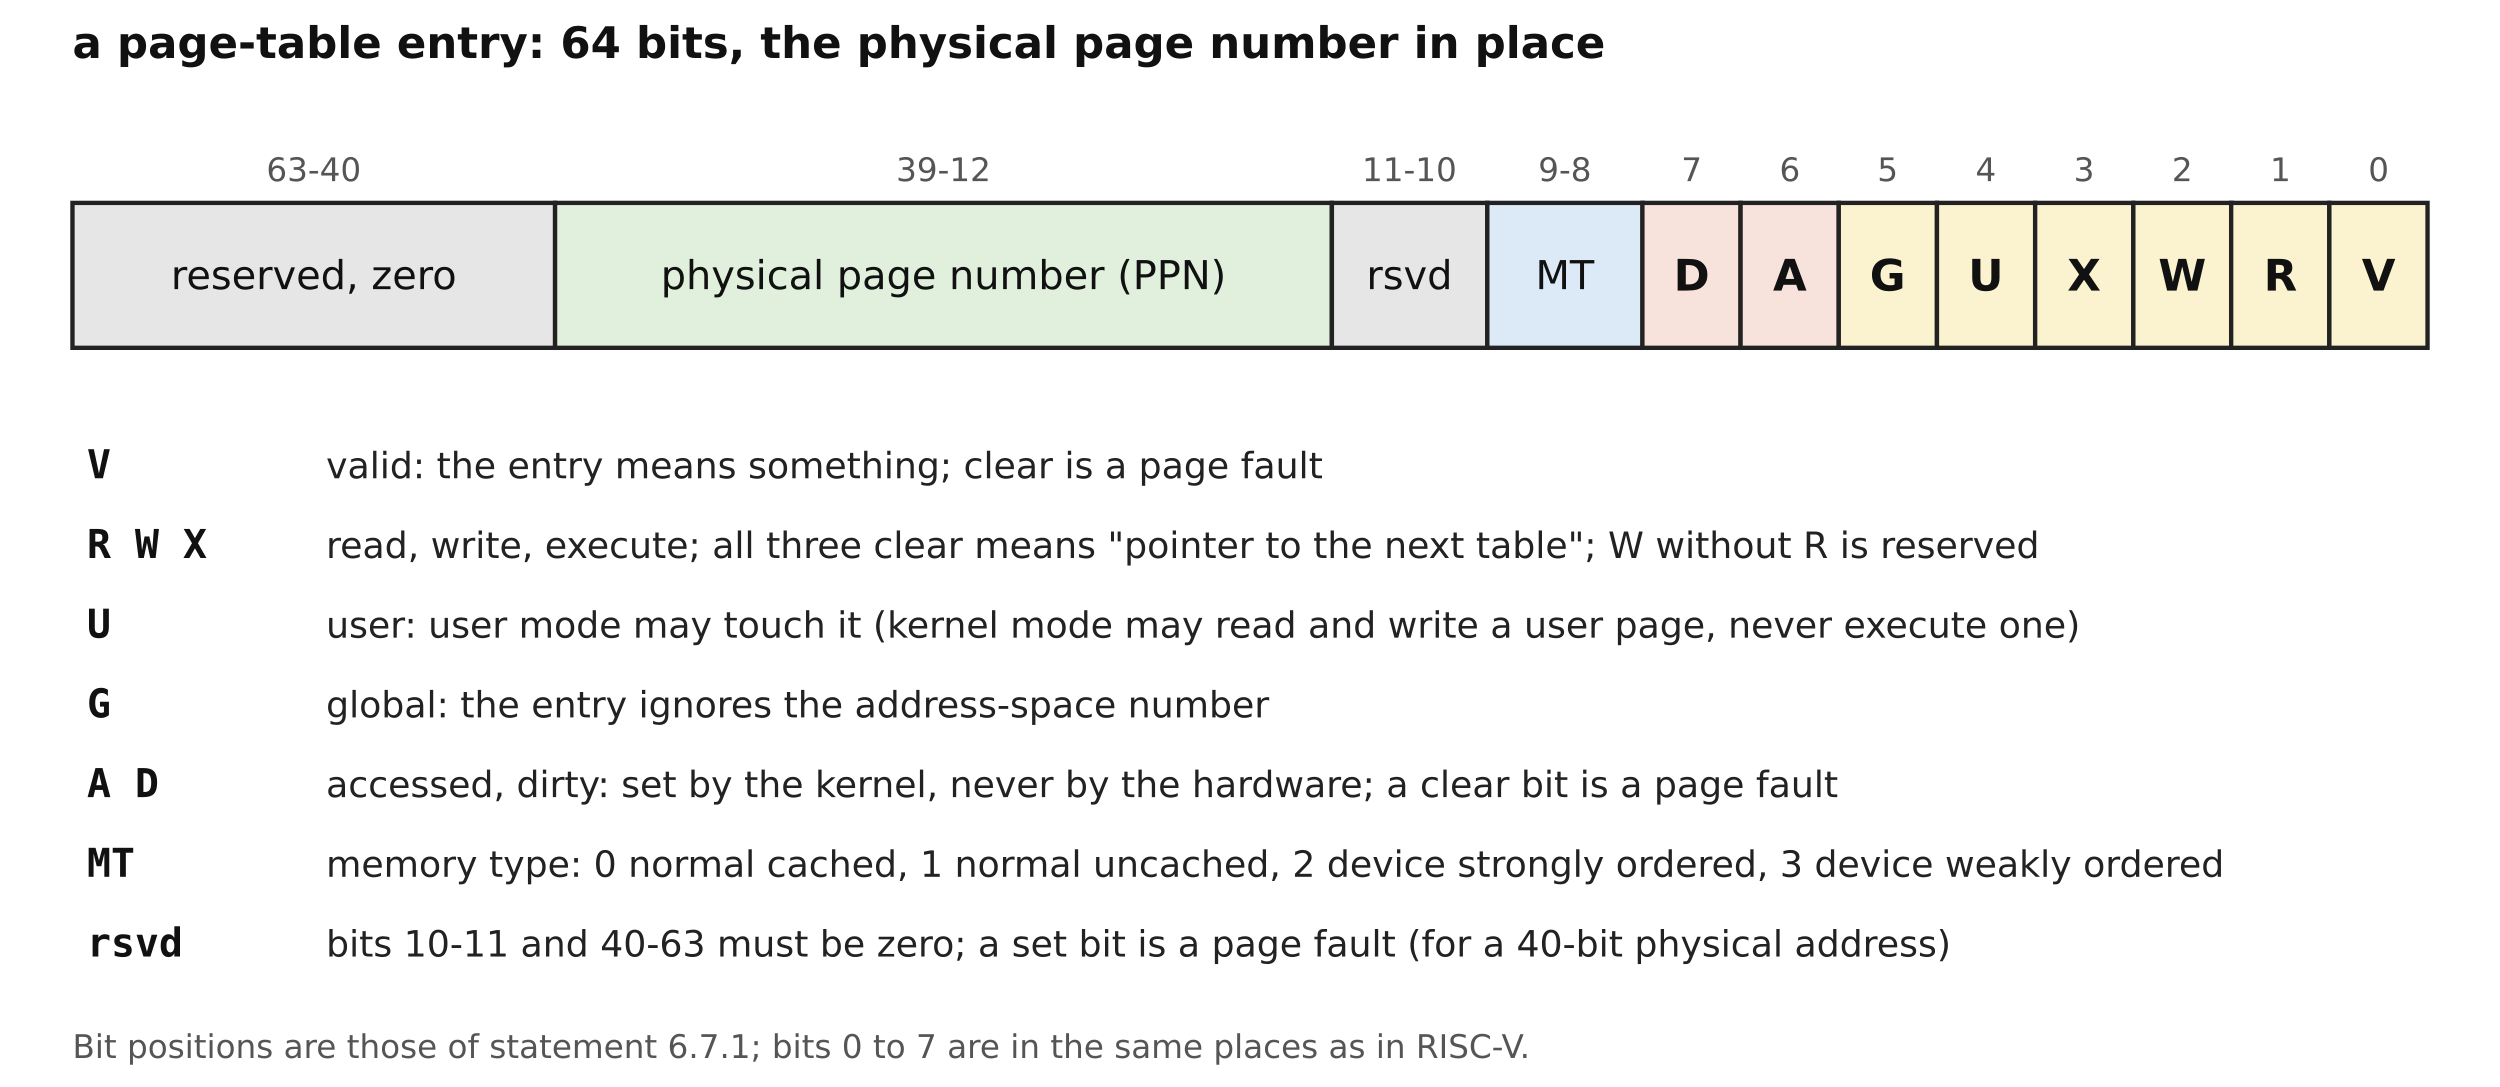
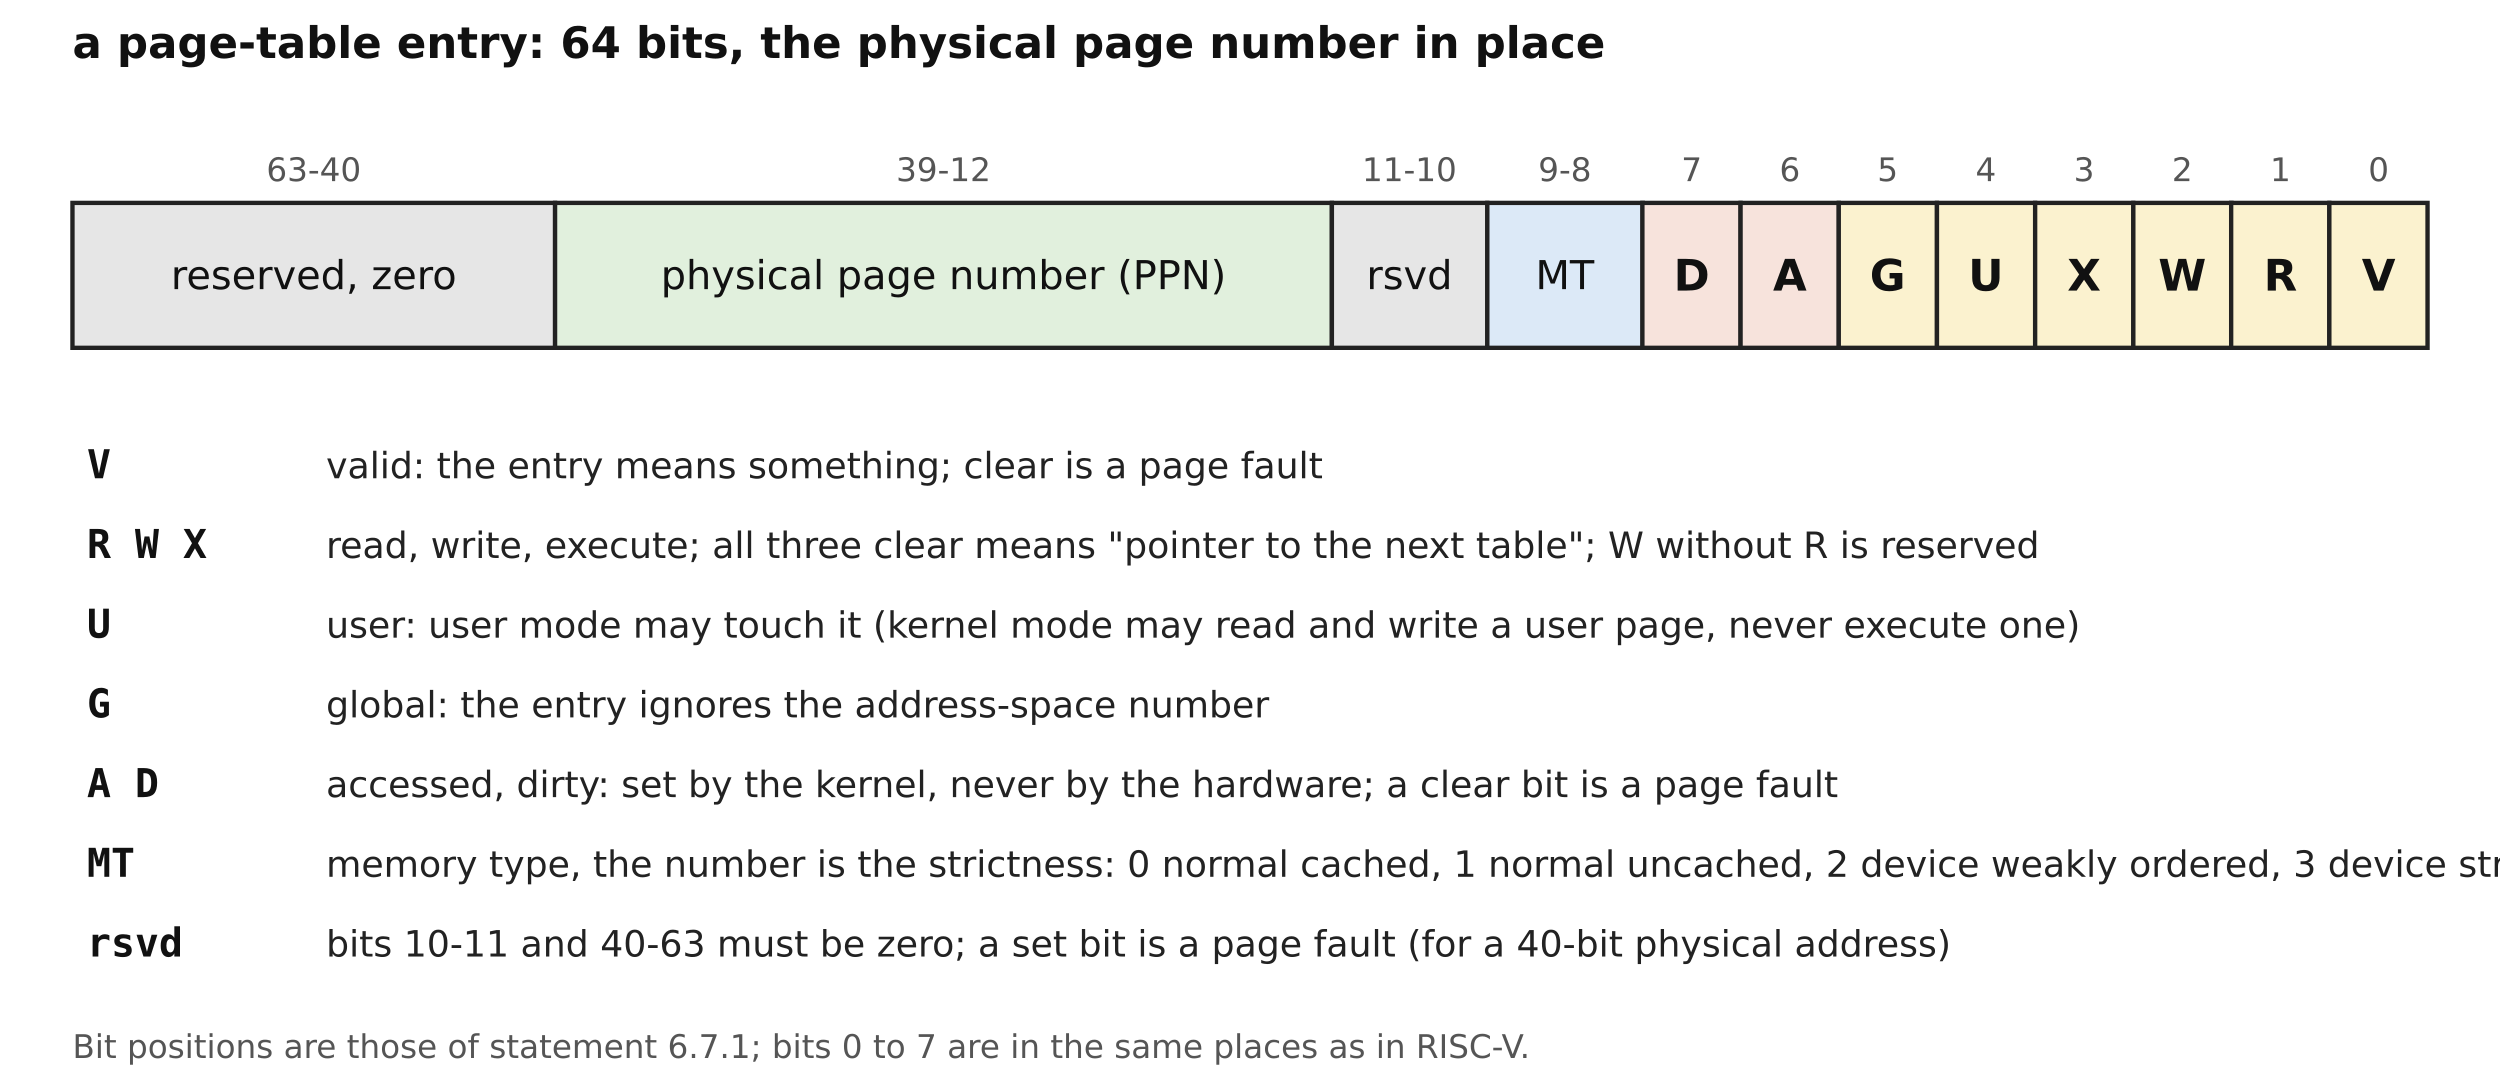
<svg xmlns="http://www.w3.org/2000/svg" width="690" height="300" viewBox="0 0 690 300" font-family="DejaVu Sans, sans-serif">
  <text x="20.0" y="16.0" font-size="12" text-anchor="start" fill="#111" font-family="DejaVu Sans, sans-serif" font-weight="bold">a page-table entry: 64 bits, the physical page number in place</text>
  <rect x="20.0" y="56.0" width="133.2" height="40.0" fill="#e6e6e6" stroke="#222" stroke-width="1.2" />
  <text x="86.6" y="79.8" font-size="11" text-anchor="middle" fill="#111" font-family="DejaVu Sans, sans-serif">reserved, zero</text>
  <text x="86.6" y="50.0" font-size="9" text-anchor="middle" fill="#555" font-family="DejaVu Sans, sans-serif">63-40</text>
  <rect x="153.2" y="56.0" width="214.4" height="40.0" fill="#e1f0dd" stroke="#222" stroke-width="1.2" />
  <text x="260.4" y="79.8" font-size="11" text-anchor="middle" fill="#111" font-family="DejaVu Sans, sans-serif">physical page number (PPN)</text>
  <text x="260.4" y="50.0" font-size="9" text-anchor="middle" fill="#555" font-family="DejaVu Sans, sans-serif">39-12</text>
  <rect x="367.6" y="56.0" width="42.9" height="40.0" fill="#e6e6e6" stroke="#222" stroke-width="1.2" />
  <text x="389.0" y="79.8" font-size="11" text-anchor="middle" fill="#111" font-family="DejaVu Sans, sans-serif">rsvd</text>
  <text x="389.0" y="50.0" font-size="9" text-anchor="middle" fill="#555" font-family="DejaVu Sans, sans-serif">11-10</text>
  <rect x="410.5" y="56.0" width="42.9" height="40.0" fill="#dce9f7" stroke="#222" stroke-width="1.2" />
  <text x="431.9" y="79.8" font-size="11" text-anchor="middle" fill="#111" font-family="DejaVu Sans, sans-serif">MT</text>
  <text x="431.9" y="50.0" font-size="9" text-anchor="middle" fill="#555" font-family="DejaVu Sans, sans-serif">9-8</text>
  <rect x="453.3" y="56.0" width="27.1" height="40.0" fill="#f7e3dc" stroke="#222" stroke-width="1.2" />
  <text x="466.9" y="80.2" font-size="12" text-anchor="middle" fill="#111" font-family="DejaVu Sans, sans-serif" font-weight="bold">D</text>
  <text x="466.9" y="50.0" font-size="9" text-anchor="middle" fill="#555" font-family="DejaVu Sans, sans-serif">7</text>
  <rect x="480.4" y="56.0" width="27.1" height="40.0" fill="#f7e3dc" stroke="#222" stroke-width="1.2" />
  <text x="494.0" y="80.2" font-size="12" text-anchor="middle" fill="#111" font-family="DejaVu Sans, sans-serif" font-weight="bold">A</text>
  <text x="494.0" y="50.0" font-size="9" text-anchor="middle" fill="#555" font-family="DejaVu Sans, sans-serif">6</text>
  <rect x="507.5" y="56.0" width="27.1" height="40.0" fill="#fbf2cf" stroke="#222" stroke-width="1.2" />
  <text x="521.0" y="80.2" font-size="12" text-anchor="middle" fill="#111" font-family="DejaVu Sans, sans-serif" font-weight="bold">G</text>
  <text x="521.0" y="50.0" font-size="9" text-anchor="middle" fill="#555" font-family="DejaVu Sans, sans-serif">5</text>
  <rect x="534.6" y="56.0" width="27.1" height="40.0" fill="#fbf2cf" stroke="#222" stroke-width="1.2" />
  <text x="548.1" y="80.2" font-size="12" text-anchor="middle" fill="#111" font-family="DejaVu Sans, sans-serif" font-weight="bold">U</text>
  <text x="548.1" y="50.0" font-size="9" text-anchor="middle" fill="#555" font-family="DejaVu Sans, sans-serif">4</text>
  <rect x="561.7" y="56.0" width="27.1" height="40.0" fill="#fbf2cf" stroke="#222" stroke-width="1.2" />
  <text x="575.2" y="80.2" font-size="12" text-anchor="middle" fill="#111" font-family="DejaVu Sans, sans-serif" font-weight="bold">X</text>
  <text x="575.2" y="50.0" font-size="9" text-anchor="middle" fill="#555" font-family="DejaVu Sans, sans-serif">3</text>
  <rect x="588.8" y="56.0" width="27.1" height="40.0" fill="#fbf2cf" stroke="#222" stroke-width="1.2" />
  <text x="602.3" y="80.2" font-size="12" text-anchor="middle" fill="#111" font-family="DejaVu Sans, sans-serif" font-weight="bold">W</text>
  <text x="602.3" y="50.0" font-size="9" text-anchor="middle" fill="#555" font-family="DejaVu Sans, sans-serif">2</text>
  <rect x="615.8" y="56.0" width="27.1" height="40.0" fill="#fbf2cf" stroke="#222" stroke-width="1.2" />
  <text x="629.4" y="80.2" font-size="12" text-anchor="middle" fill="#111" font-family="DejaVu Sans, sans-serif" font-weight="bold">R</text>
  <text x="629.4" y="50.0" font-size="9" text-anchor="middle" fill="#555" font-family="DejaVu Sans, sans-serif">1</text>
  <rect x="642.9" y="56.0" width="27.1" height="40.0" fill="#fbf2cf" stroke="#222" stroke-width="1.2" />
  <text x="656.5" y="80.2" font-size="12" text-anchor="middle" fill="#111" font-family="DejaVu Sans, sans-serif" font-weight="bold">V</text>
  <text x="656.5" y="50.0" font-size="9" text-anchor="middle" fill="#555" font-family="DejaVu Sans, sans-serif">0</text>
  <text x="24.0" y="132.0" font-size="11" text-anchor="start" fill="#111" font-family="DejaVu Sans Mono, monospace" font-weight="bold">V</text>
  <text x="90.0" y="132.0" font-size="10" text-anchor="start" fill="#222" font-family="DejaVu Sans, sans-serif">valid: the entry means something; clear is a page fault</text>
  <text x="24.0" y="154.0" font-size="11" text-anchor="start" fill="#111" font-family="DejaVu Sans Mono, monospace" font-weight="bold">R W X</text>
  <text x="90.0" y="154.0" font-size="10" text-anchor="start" fill="#222" font-family="DejaVu Sans, sans-serif">read, write, execute; all three clear means "pointer to the next table"; W without R is reserved</text>
  <text x="24.0" y="176.0" font-size="11" text-anchor="start" fill="#111" font-family="DejaVu Sans Mono, monospace" font-weight="bold">U</text>
  <text x="90.0" y="176.0" font-size="10" text-anchor="start" fill="#222" font-family="DejaVu Sans, sans-serif">user: user mode may touch it (kernel mode may read and write a user page, never execute one)</text>
  <text x="24.0" y="198.0" font-size="11" text-anchor="start" fill="#111" font-family="DejaVu Sans Mono, monospace" font-weight="bold">G</text>
  <text x="90.0" y="198.0" font-size="10" text-anchor="start" fill="#222" font-family="DejaVu Sans, sans-serif">global: the entry ignores the address-space number</text>
  <text x="24.0" y="220.0" font-size="11" text-anchor="start" fill="#111" font-family="DejaVu Sans Mono, monospace" font-weight="bold">A  D</text>
  <text x="90.0" y="220.0" font-size="10" text-anchor="start" fill="#222" font-family="DejaVu Sans, sans-serif">accessed, dirty: set by the kernel, never by the hardware; a clear bit is a page fault</text>
  <text x="24.0" y="242.0" font-size="11" text-anchor="start" fill="#111" font-family="DejaVu Sans Mono, monospace" font-weight="bold">MT</text>
-   <text x="90.0" y="242.0" font-size="10" text-anchor="start" fill="#222" font-family="DejaVu Sans, sans-serif">memory type: 0 normal cached, 1 normal uncached, 2 device strongly ordered, 3 device weakly ordered</text>
+   <text x="90.0" y="242.0" font-size="10" text-anchor="start" fill="#222" font-family="DejaVu Sans, sans-serif">memory type, the number is the strictness: 0 normal cached, 1 normal uncached, 2 device weakly ordered, 3 device strongly ordered</text>
  <text x="24.0" y="264.0" font-size="11" text-anchor="start" fill="#111" font-family="DejaVu Sans Mono, monospace" font-weight="bold">rsvd</text>
  <text x="90.0" y="264.0" font-size="10" text-anchor="start" fill="#222" font-family="DejaVu Sans, sans-serif">bits 10-11 and 40-63 must be zero; a set bit is a page fault (for a 40-bit physical address)</text>
  <text x="20.0" y="292.0" font-size="9" text-anchor="start" fill="#555" font-family="DejaVu Sans, sans-serif">Bit positions are those of statement 6.7.1; bits 0 to 7 are in the same places as in RISC-V.</text>
</svg>
